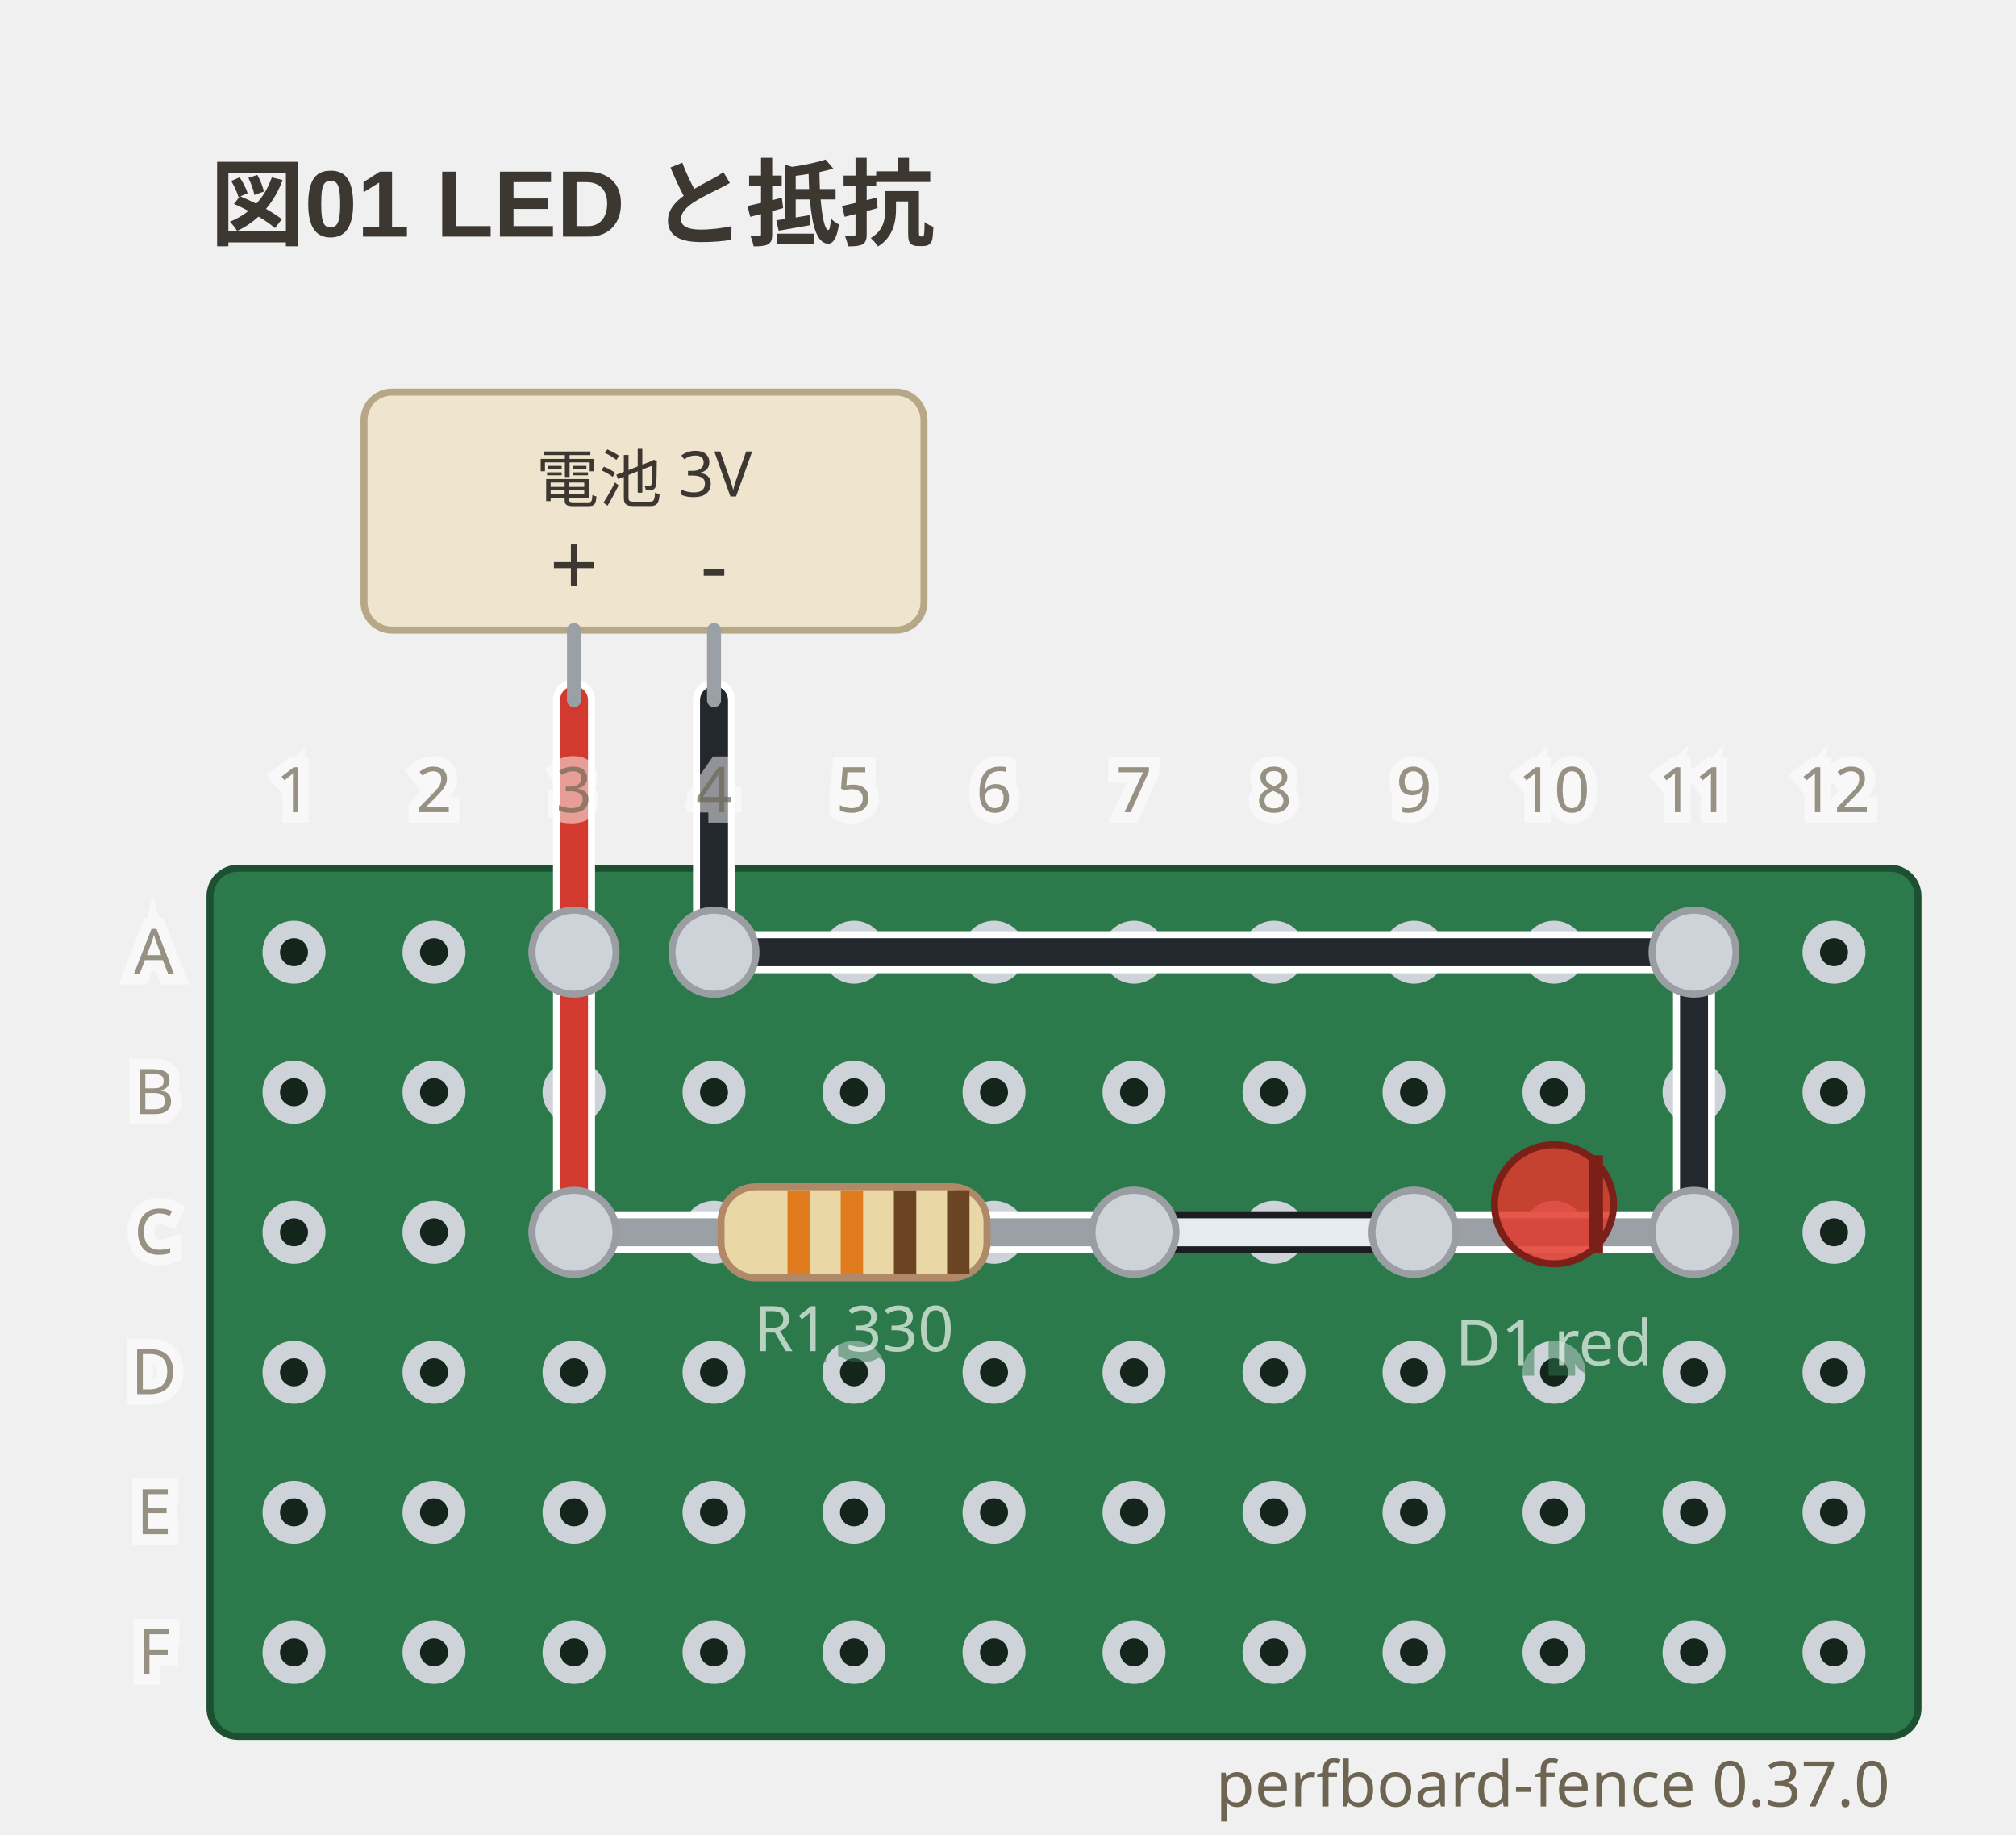
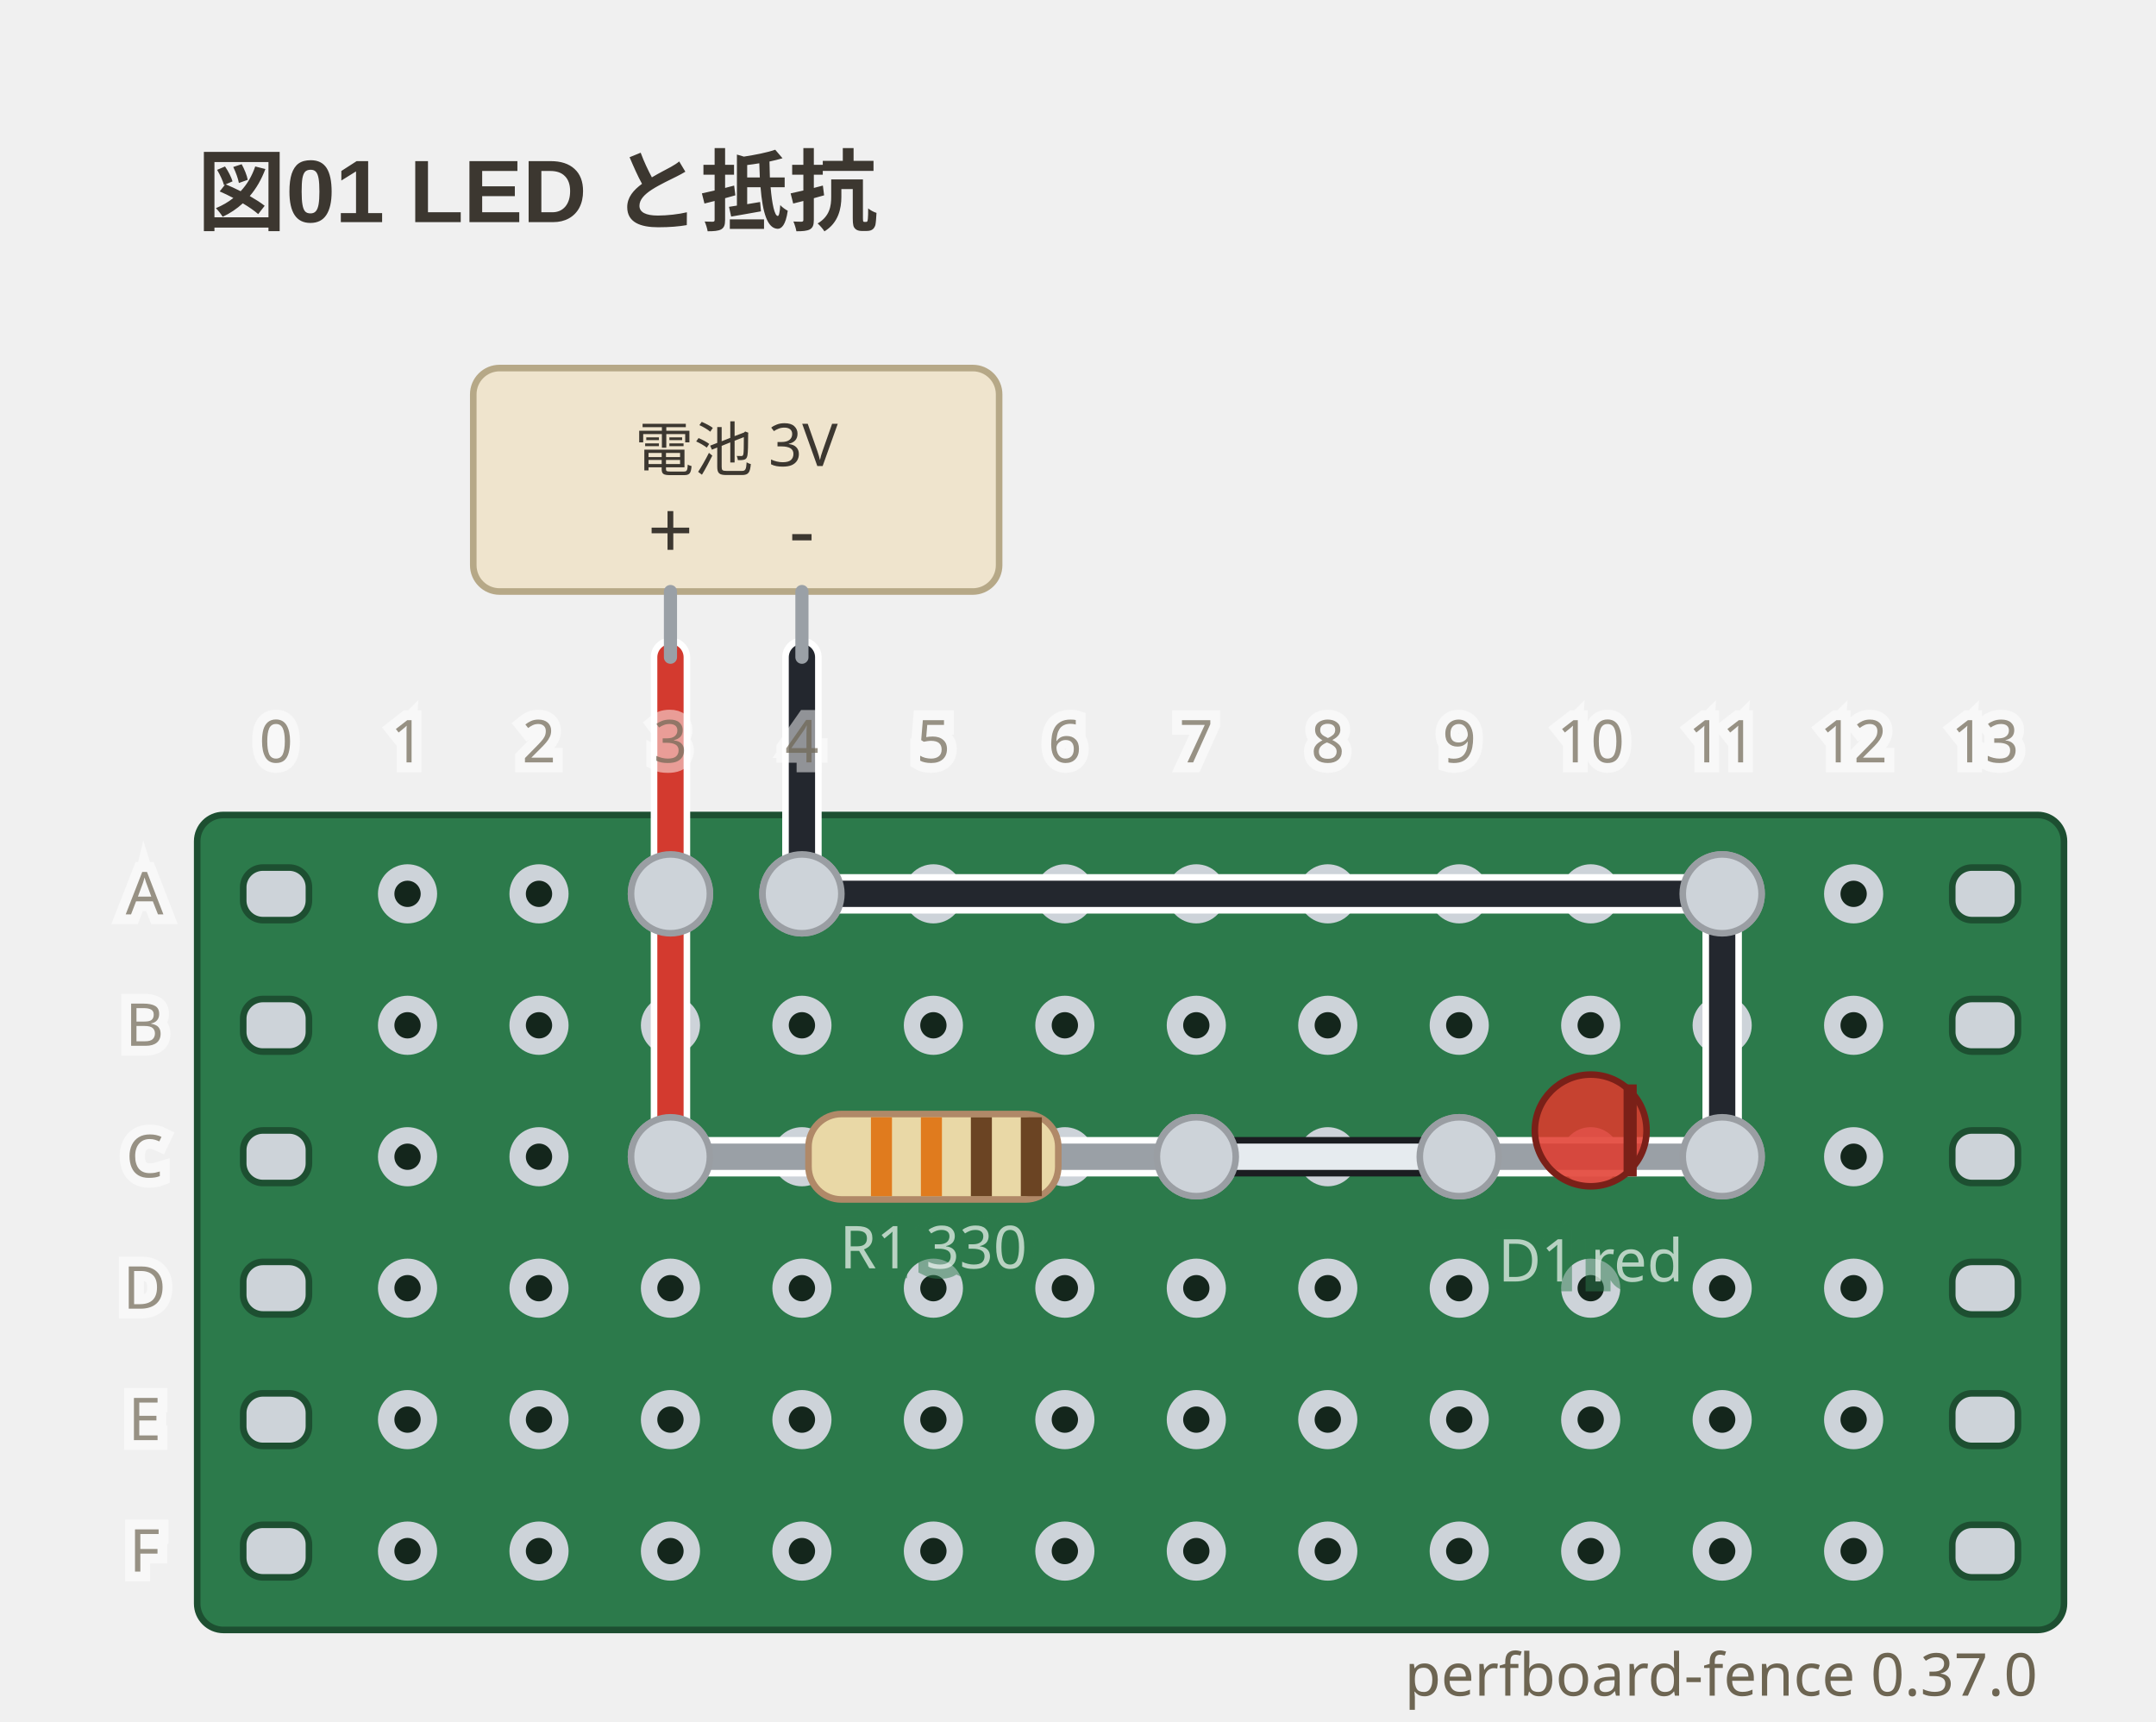
- <svg xmlns="http://www.w3.org/2000/svg" viewBox="0 0 288 262" width="288" height="262" data-perfboard-fence="0.37.0" role="img">
+ <svg xmlns="http://www.w3.org/2000/svg" viewBox="0 0 328 262" width="328" height="262" data-perfboard-fence="0.37.0" role="img">
  <text x="30" y="34" text-anchor="start" font-family="'Segoe UI', 'Helvetica Neue', Arial, 'Noto Sans', 'Hiragino Sans', 'Yu Gothic UI', 'Noto Sans CJK JP', sans-serif" fill="#3c3730" font-size="13.5" font-weight="600">図01 LED と抵抗</text>
-   <rect x="30" y="124" width="244" height="124" rx="4" fill="#2c7a4b" stroke="#1d4f31" stroke-width="1" />
-   <circle cx="42" cy="136" r="3.25" fill="#14261c" stroke="#cdd3d9" stroke-width="2.5" />
+   <rect x="30" y="124" width="284" height="124" rx="4" fill="#2c7a4b" stroke="#1d4f31" stroke-width="1" />
  <circle cx="62" cy="136" r="3.25" fill="#14261c" stroke="#cdd3d9" stroke-width="2.5" />
  <circle cx="82" cy="136" r="3.25" fill="#14261c" stroke="#cdd3d9" stroke-width="2.5" />
  <circle cx="102" cy="136" r="3.25" fill="#14261c" stroke="#cdd3d9" stroke-width="2.5" />
  <circle cx="122" cy="136" r="3.25" fill="#14261c" stroke="#cdd3d9" stroke-width="2.5" />
  <circle cx="142" cy="136" r="3.25" fill="#14261c" stroke="#cdd3d9" stroke-width="2.5" />
  <circle cx="162" cy="136" r="3.25" fill="#14261c" stroke="#cdd3d9" stroke-width="2.5" />
  <circle cx="182" cy="136" r="3.25" fill="#14261c" stroke="#cdd3d9" stroke-width="2.5" />
  <circle cx="202" cy="136" r="3.25" fill="#14261c" stroke="#cdd3d9" stroke-width="2.5" />
  <circle cx="222" cy="136" r="3.25" fill="#14261c" stroke="#cdd3d9" stroke-width="2.5" />
  <circle cx="242" cy="136" r="3.25" fill="#14261c" stroke="#cdd3d9" stroke-width="2.5" />
  <circle cx="262" cy="136" r="3.25" fill="#14261c" stroke="#cdd3d9" stroke-width="2.5" />
-   <circle cx="42" cy="156" r="3.25" fill="#14261c" stroke="#cdd3d9" stroke-width="2.5" />
+   <circle cx="282" cy="136" r="3.25" fill="#14261c" stroke="#cdd3d9" stroke-width="2.5" />
  <circle cx="62" cy="156" r="3.25" fill="#14261c" stroke="#cdd3d9" stroke-width="2.5" />
  <circle cx="82" cy="156" r="3.25" fill="#14261c" stroke="#cdd3d9" stroke-width="2.5" />
  <circle cx="102" cy="156" r="3.25" fill="#14261c" stroke="#cdd3d9" stroke-width="2.5" />
  <circle cx="122" cy="156" r="3.25" fill="#14261c" stroke="#cdd3d9" stroke-width="2.5" />
  <circle cx="142" cy="156" r="3.25" fill="#14261c" stroke="#cdd3d9" stroke-width="2.5" />
  <circle cx="162" cy="156" r="3.25" fill="#14261c" stroke="#cdd3d9" stroke-width="2.5" />
  <circle cx="182" cy="156" r="3.25" fill="#14261c" stroke="#cdd3d9" stroke-width="2.5" />
  <circle cx="202" cy="156" r="3.25" fill="#14261c" stroke="#cdd3d9" stroke-width="2.5" />
  <circle cx="222" cy="156" r="3.25" fill="#14261c" stroke="#cdd3d9" stroke-width="2.5" />
  <circle cx="242" cy="156" r="3.25" fill="#14261c" stroke="#cdd3d9" stroke-width="2.5" />
  <circle cx="262" cy="156" r="3.25" fill="#14261c" stroke="#cdd3d9" stroke-width="2.5" />
-   <circle cx="42" cy="176" r="3.25" fill="#14261c" stroke="#cdd3d9" stroke-width="2.5" />
+   <circle cx="282" cy="156" r="3.25" fill="#14261c" stroke="#cdd3d9" stroke-width="2.5" />
  <circle cx="62" cy="176" r="3.25" fill="#14261c" stroke="#cdd3d9" stroke-width="2.5" />
  <circle cx="82" cy="176" r="3.25" fill="#14261c" stroke="#cdd3d9" stroke-width="2.5" />
  <circle cx="102" cy="176" r="3.25" fill="#14261c" stroke="#cdd3d9" stroke-width="2.5" />
  <circle cx="122" cy="176" r="3.25" fill="#14261c" stroke="#cdd3d9" stroke-width="2.5" />
  <circle cx="142" cy="176" r="3.25" fill="#14261c" stroke="#cdd3d9" stroke-width="2.5" />
  <circle cx="162" cy="176" r="3.25" fill="#14261c" stroke="#cdd3d9" stroke-width="2.5" />
  <circle cx="182" cy="176" r="3.25" fill="#14261c" stroke="#cdd3d9" stroke-width="2.5" />
  <circle cx="202" cy="176" r="3.25" fill="#14261c" stroke="#cdd3d9" stroke-width="2.5" />
  <circle cx="222" cy="176" r="3.25" fill="#14261c" stroke="#cdd3d9" stroke-width="2.5" />
  <circle cx="242" cy="176" r="3.25" fill="#14261c" stroke="#cdd3d9" stroke-width="2.5" />
  <circle cx="262" cy="176" r="3.25" fill="#14261c" stroke="#cdd3d9" stroke-width="2.5" />
-   <circle cx="42" cy="196" r="3.25" fill="#14261c" stroke="#cdd3d9" stroke-width="2.5" />
+   <circle cx="282" cy="176" r="3.25" fill="#14261c" stroke="#cdd3d9" stroke-width="2.5" />
  <circle cx="62" cy="196" r="3.25" fill="#14261c" stroke="#cdd3d9" stroke-width="2.5" />
  <circle cx="82" cy="196" r="3.25" fill="#14261c" stroke="#cdd3d9" stroke-width="2.5" />
  <circle cx="102" cy="196" r="3.25" fill="#14261c" stroke="#cdd3d9" stroke-width="2.5" />
  <circle cx="122" cy="196" r="3.25" fill="#14261c" stroke="#cdd3d9" stroke-width="2.5" />
  <circle cx="142" cy="196" r="3.25" fill="#14261c" stroke="#cdd3d9" stroke-width="2.5" />
  <circle cx="162" cy="196" r="3.25" fill="#14261c" stroke="#cdd3d9" stroke-width="2.5" />
  <circle cx="182" cy="196" r="3.25" fill="#14261c" stroke="#cdd3d9" stroke-width="2.5" />
  <circle cx="202" cy="196" r="3.25" fill="#14261c" stroke="#cdd3d9" stroke-width="2.5" />
  <circle cx="222" cy="196" r="3.25" fill="#14261c" stroke="#cdd3d9" stroke-width="2.5" />
  <circle cx="242" cy="196" r="3.25" fill="#14261c" stroke="#cdd3d9" stroke-width="2.5" />
  <circle cx="262" cy="196" r="3.25" fill="#14261c" stroke="#cdd3d9" stroke-width="2.5" />
-   <circle cx="42" cy="216" r="3.25" fill="#14261c" stroke="#cdd3d9" stroke-width="2.5" />
+   <circle cx="282" cy="196" r="3.25" fill="#14261c" stroke="#cdd3d9" stroke-width="2.5" />
  <circle cx="62" cy="216" r="3.25" fill="#14261c" stroke="#cdd3d9" stroke-width="2.5" />
  <circle cx="82" cy="216" r="3.25" fill="#14261c" stroke="#cdd3d9" stroke-width="2.5" />
  <circle cx="102" cy="216" r="3.25" fill="#14261c" stroke="#cdd3d9" stroke-width="2.5" />
  <circle cx="122" cy="216" r="3.25" fill="#14261c" stroke="#cdd3d9" stroke-width="2.5" />
  <circle cx="142" cy="216" r="3.25" fill="#14261c" stroke="#cdd3d9" stroke-width="2.5" />
  <circle cx="162" cy="216" r="3.25" fill="#14261c" stroke="#cdd3d9" stroke-width="2.5" />
  <circle cx="182" cy="216" r="3.25" fill="#14261c" stroke="#cdd3d9" stroke-width="2.5" />
  <circle cx="202" cy="216" r="3.25" fill="#14261c" stroke="#cdd3d9" stroke-width="2.5" />
  <circle cx="222" cy="216" r="3.25" fill="#14261c" stroke="#cdd3d9" stroke-width="2.5" />
  <circle cx="242" cy="216" r="3.25" fill="#14261c" stroke="#cdd3d9" stroke-width="2.5" />
  <circle cx="262" cy="216" r="3.25" fill="#14261c" stroke="#cdd3d9" stroke-width="2.5" />
-   <circle cx="42" cy="236" r="3.25" fill="#14261c" stroke="#cdd3d9" stroke-width="2.5" />
+   <circle cx="282" cy="216" r="3.25" fill="#14261c" stroke="#cdd3d9" stroke-width="2.5" />
  <circle cx="62" cy="236" r="3.25" fill="#14261c" stroke="#cdd3d9" stroke-width="2.5" />
  <circle cx="82" cy="236" r="3.25" fill="#14261c" stroke="#cdd3d9" stroke-width="2.5" />
  <circle cx="102" cy="236" r="3.25" fill="#14261c" stroke="#cdd3d9" stroke-width="2.5" />
  <circle cx="122" cy="236" r="3.25" fill="#14261c" stroke="#cdd3d9" stroke-width="2.5" />
  <circle cx="142" cy="236" r="3.25" fill="#14261c" stroke="#cdd3d9" stroke-width="2.5" />
  <circle cx="162" cy="236" r="3.25" fill="#14261c" stroke="#cdd3d9" stroke-width="2.5" />
  <circle cx="182" cy="236" r="3.25" fill="#14261c" stroke="#cdd3d9" stroke-width="2.5" />
  <circle cx="202" cy="236" r="3.25" fill="#14261c" stroke="#cdd3d9" stroke-width="2.5" />
  <circle cx="222" cy="236" r="3.25" fill="#14261c" stroke="#cdd3d9" stroke-width="2.5" />
  <circle cx="242" cy="236" r="3.25" fill="#14261c" stroke="#cdd3d9" stroke-width="2.5" />
  <circle cx="262" cy="236" r="3.25" fill="#14261c" stroke="#cdd3d9" stroke-width="2.5" />
-   <circle cx="82" cy="176" r="6" fill="#cdd3d9" stroke="#9a9ea3" stroke-width="1" />
-   <circle cx="162" cy="176" r="6" fill="#cdd3d9" stroke="#9a9ea3" stroke-width="1" />
-   <circle cx="202" cy="176" r="6" fill="#cdd3d9" stroke="#9a9ea3" stroke-width="1" />
-   <circle cx="242" cy="176" r="6" fill="#cdd3d9" stroke="#9a9ea3" stroke-width="1" />
-   <circle cx="82" cy="136" r="6" fill="#cdd3d9" stroke="#9a9ea3" stroke-width="1" />
+   <circle cx="282" cy="236" r="3.25" fill="#14261c" stroke="#cdd3d9" stroke-width="2.5" />
+   <rect x="37" y="132" width="10" height="8" rx="3" fill="#cdd3d9" stroke="#1d4f31" stroke-width="1" />
+   <rect x="297" y="132" width="10" height="8" rx="3" fill="#cdd3d9" stroke="#1d4f31" stroke-width="1" />
+   <rect x="37" y="152" width="10" height="8" rx="3" fill="#cdd3d9" stroke="#1d4f31" stroke-width="1" />
+   <rect x="297" y="152" width="10" height="8" rx="3" fill="#cdd3d9" stroke="#1d4f31" stroke-width="1" />
+   <rect x="37" y="172" width="10" height="8" rx="3" fill="#cdd3d9" stroke="#1d4f31" stroke-width="1" />
+   <rect x="297" y="172" width="10" height="8" rx="3" fill="#cdd3d9" stroke="#1d4f31" stroke-width="1" />
+   <rect x="37" y="192" width="10" height="8" rx="3" fill="#cdd3d9" stroke="#1d4f31" stroke-width="1" />
+   <rect x="297" y="192" width="10" height="8" rx="3" fill="#cdd3d9" stroke="#1d4f31" stroke-width="1" />
+   <rect x="37" y="212" width="10" height="8" rx="3" fill="#cdd3d9" stroke="#1d4f31" stroke-width="1" />
+   <rect x="297" y="212" width="10" height="8" rx="3" fill="#cdd3d9" stroke="#1d4f31" stroke-width="1" />
+   <rect x="37" y="232" width="10" height="8" rx="3" fill="#cdd3d9" stroke="#1d4f31" stroke-width="1" />
+   <rect x="297" y="232" width="10" height="8" rx="3" fill="#cdd3d9" stroke="#1d4f31" stroke-width="1" />
+   <circle cx="102" cy="176" r="6" fill="#cdd3d9" stroke="#9a9ea3" stroke-width="1" />
+   <circle cx="182" cy="176" r="6" fill="#cdd3d9" stroke="#9a9ea3" stroke-width="1" />
+   <circle cx="222" cy="176" r="6" fill="#cdd3d9" stroke="#9a9ea3" stroke-width="1" />
+   <circle cx="262" cy="176" r="6" fill="#cdd3d9" stroke="#9a9ea3" stroke-width="1" />
  <circle cx="102" cy="136" r="6" fill="#cdd3d9" stroke="#9a9ea3" stroke-width="1" />
-   <circle cx="242" cy="136" r="6" fill="#cdd3d9" stroke="#9a9ea3" stroke-width="1" />
-   <line x1="82" y1="136" x2="82" y2="176" class="cf-wire-outline" stroke="#ffffff" stroke-width="6" stroke-linecap="round" pointer-events="none" />
-   <line x1="162" y1="176" x2="202" y2="176" class="cf-wire-outline" stroke="#1b1d21" stroke-width="6" stroke-linecap="round" pointer-events="none" />
-   <line x1="102" y1="136" x2="242" y2="136" class="cf-wire-outline" stroke="#ffffff" stroke-width="6" stroke-linecap="round" pointer-events="none" />
-   <line x1="242" y1="136" x2="242" y2="176" class="cf-wire-outline" stroke="#ffffff" stroke-width="6" stroke-linecap="round" pointer-events="none" />
-   <line x1="82" y1="136" x2="82" y2="176" stroke="#d33a2f" stroke-width="4" stroke-linecap="round" stroke-opacity="1" />
-   <line x1="162" y1="176" x2="202" y2="176" stroke="#e6ebef" stroke-width="4" stroke-linecap="round" stroke-opacity="1" />
-   <line x1="102" y1="136" x2="242" y2="136" stroke="#23272e" stroke-width="4" stroke-linecap="round" stroke-opacity="1" />
-   <line x1="242" y1="136" x2="242" y2="176" stroke="#23272e" stroke-width="4" stroke-linecap="round" stroke-opacity="1" />
-   <line x1="82" y1="100" x2="82" y2="136" class="cf-wire-outline" stroke="#ffffff" stroke-width="6" stroke-linecap="round" pointer-events="none" />
+   <circle cx="122" cy="136" r="6" fill="#cdd3d9" stroke="#9a9ea3" stroke-width="1" />
+   <circle cx="262" cy="136" r="6" fill="#cdd3d9" stroke="#9a9ea3" stroke-width="1" />
+   <line x1="102" y1="136" x2="102" y2="176" class="cf-wire-outline" stroke="#ffffff" stroke-width="6" stroke-linecap="round" pointer-events="none" />
+   <line x1="182" y1="176" x2="222" y2="176" class="cf-wire-outline" stroke="#1b1d21" stroke-width="6" stroke-linecap="round" pointer-events="none" />
+   <line x1="122" y1="136" x2="262" y2="136" class="cf-wire-outline" stroke="#ffffff" stroke-width="6" stroke-linecap="round" pointer-events="none" />
+   <line x1="262" y1="136" x2="262" y2="176" class="cf-wire-outline" stroke="#ffffff" stroke-width="6" stroke-linecap="round" pointer-events="none" />
+   <line x1="102" y1="136" x2="102" y2="176" stroke="#d33a2f" stroke-width="4" stroke-linecap="round" stroke-opacity="1" />
+   <line x1="182" y1="176" x2="222" y2="176" stroke="#e6ebef" stroke-width="4" stroke-linecap="round" stroke-opacity="1" />
+   <line x1="122" y1="136" x2="262" y2="136" stroke="#23272e" stroke-width="4" stroke-linecap="round" stroke-opacity="1" />
+   <line x1="262" y1="136" x2="262" y2="176" stroke="#23272e" stroke-width="4" stroke-linecap="round" stroke-opacity="1" />
  <line x1="102" y1="100" x2="102" y2="136" class="cf-wire-outline" stroke="#ffffff" stroke-width="6" stroke-linecap="round" pointer-events="none" />
-   <line x1="82" y1="100" x2="82" y2="136" stroke="#d33a2f" stroke-width="4" stroke-linecap="round" stroke-opacity="1" />
-   <line x1="102" y1="100" x2="102" y2="136" stroke="#23272e" stroke-width="4" stroke-linecap="round" stroke-opacity="1" />
-   <rect x="52" y="56" width="80" height="34" rx="4" fill="#efe4cd" stroke="#b6a887" stroke-width="1" />
-   <line x1="82" y1="90" x2="82" y2="100" stroke="#9aa0a6" stroke-width="2" stroke-linecap="round" />
-   <text x="82" y="85" text-anchor="middle" font-family="ui-sans-serif, system-ui, sans-serif" fill="#3c3730" font-size="12.15">+</text>
+   <line x1="122" y1="100" x2="122" y2="136" class="cf-wire-outline" stroke="#ffffff" stroke-width="6" stroke-linecap="round" pointer-events="none" />
+   <line x1="102" y1="100" x2="102" y2="136" stroke="#d33a2f" stroke-width="4" stroke-linecap="round" stroke-opacity="1" />
+   <line x1="122" y1="100" x2="122" y2="136" stroke="#23272e" stroke-width="4" stroke-linecap="round" stroke-opacity="1" />
+   <rect x="72" y="56" width="80" height="34" rx="4" fill="#efe4cd" stroke="#b6a887" stroke-width="1" />
  <line x1="102" y1="90" x2="102" y2="100" stroke="#9aa0a6" stroke-width="2" stroke-linecap="round" />
-   <text x="102" y="85" text-anchor="middle" font-family="ui-sans-serif, system-ui, sans-serif" fill="#3c3730" font-size="12.15">-</text>
-   <text x="92" y="68.5" text-anchor="middle" font-family="ui-sans-serif, system-ui, sans-serif" fill="#3c3730" font-size="9" dominant-baseline="middle">電池 3V</text>
-   <line x1="82" y1="176" x2="162" y2="176" stroke-linecap="round" stroke="#ffffff" stroke-width="6" />
-   <line x1="82" y1="176" x2="162" y2="176" stroke-linecap="round" stroke="#9aa0a6" stroke-width="4" />
-   <g transform="translate(122 176) rotate(0)">
+   <text x="102" y="85" text-anchor="middle" font-family="ui-sans-serif, system-ui, sans-serif" fill="#3c3730" font-size="12.15">+</text>
+   <line x1="122" y1="90" x2="122" y2="100" stroke="#9aa0a6" stroke-width="2" stroke-linecap="round" />
+   <text x="122" y="85" text-anchor="middle" font-family="ui-sans-serif, system-ui, sans-serif" fill="#3c3730" font-size="12.15">-</text>
+   <text x="112" y="68.5" text-anchor="middle" font-family="ui-sans-serif, system-ui, sans-serif" fill="#3c3730" font-size="9" dominant-baseline="middle">電池 3V</text>
+   <line x1="102" y1="176" x2="182" y2="176" stroke-linecap="round" stroke="#ffffff" stroke-width="6" />
+   <line x1="102" y1="176" x2="182" y2="176" stroke-linecap="round" stroke="#9aa0a6" stroke-width="4" />
+   <g transform="translate(142 176) rotate(0)">
    <rect x="-19" y="-6.5" width="38" height="13" rx="5" fill="#e9d8a6" stroke="#b08968" />
    <rect x="-9.5" y="-6" width="3.2" height="12" fill="#e07b1e" />
    <rect x="-1.9" y="-6" width="3.2" height="12" fill="#e07b1e" />
    <rect x="5.7" y="-6" width="3.2" height="12" fill="#6b4423" />
    <rect x="13.3" y="-6" width="3.2" height="12" fill="#6b4423" />
  </g>
-   <text x="122" y="192.98" text-anchor="middle" font-family="ui-sans-serif, system-ui, sans-serif" stroke="#2c7a4b" stroke-width="3" fill="#2c7a4b" font-size="9" opacity="0.5" aria-hidden="true">R1 330</text>
-   <text x="122" y="192.98" text-anchor="middle" font-family="ui-sans-serif, system-ui, sans-serif" fill="#f4f8f5" font-size="9" opacity="0.7">R1 330</text>
-   <line x1="202" y1="176" x2="242" y2="176" stroke-linecap="round" stroke="#ffffff" stroke-width="6" />
-   <line x1="202" y1="176" x2="242" y2="176" stroke-linecap="round" stroke="#9aa0a6" stroke-width="4" />
-   <g transform="translate(222 176) rotate(0)">
+   <text x="142" y="192.98" text-anchor="middle" font-family="ui-sans-serif, system-ui, sans-serif" stroke="#2c7a4b" stroke-width="3" fill="#2c7a4b" font-size="9" opacity="0.5" aria-hidden="true">R1 330</text>
+   <text x="142" y="192.98" text-anchor="middle" font-family="ui-sans-serif, system-ui, sans-serif" fill="#f4f8f5" font-size="9" opacity="0.7">R1 330</text>
+   <line x1="222" y1="176" x2="262" y2="176" stroke-linecap="round" stroke="#ffffff" stroke-width="6" />
+   <line x1="222" y1="176" x2="262" y2="176" stroke-linecap="round" stroke="#9aa0a6" stroke-width="4" />
+   <g transform="translate(242 176) rotate(0)">
    <circle cx="0" cy="-4" r="8.5" fill="#e0392c" fill-opacity="0.85" stroke="#7a2018" />
    <line x1="6" y1="-11" x2="6" y2="3" stroke="#7a2018" stroke-width="2" />
  </g>
-   <text x="222" y="194.98" text-anchor="middle" font-family="ui-sans-serif, system-ui, sans-serif" stroke="#2c7a4b" stroke-width="3" fill="#2c7a4b" font-size="9" opacity="0.5" aria-hidden="true">D1 red</text>
-   <text x="222" y="194.98" text-anchor="middle" font-family="ui-sans-serif, system-ui, sans-serif" fill="#f4f8f5" font-size="9" opacity="0.7">D1 red</text>
-   <clipPath id="pf-lead-R1-122-176">
-     <rect x="91" y="170.5" width="62" height="11" transform="rotate(0 122 176)" />
+   <text x="242" y="194.98" text-anchor="middle" font-family="ui-sans-serif, system-ui, sans-serif" stroke="#2c7a4b" stroke-width="3" fill="#2c7a4b" font-size="9" opacity="0.5" aria-hidden="true">D1 red</text>
+   <text x="242" y="194.98" text-anchor="middle" font-family="ui-sans-serif, system-ui, sans-serif" fill="#f4f8f5" font-size="9" opacity="0.7">D1 red</text>
+   <clipPath id="pf-lead-R1-142-176">
+     <rect x="111" y="170.5" width="62" height="11" transform="rotate(0 142 176)" />
  </clipPath>
-   <g clip-path="url(#pf-lead-R1-122-176)">
-     <line x1="82" y1="136" x2="82" y2="176" class="cf-wire-outline" stroke="#ffffff" stroke-width="6" stroke-linecap="round" pointer-events="none" />
-     <line x1="162" y1="176" x2="202" y2="176" class="cf-wire-outline" stroke="#1b1d21" stroke-width="6" stroke-linecap="round" pointer-events="none" />
-     <line x1="82" y1="136" x2="82" y2="176" stroke="#d33a2f" stroke-width="4" stroke-linecap="round" stroke-opacity="1" />
-     <line x1="162" y1="176" x2="202" y2="176" stroke="#e6ebef" stroke-width="4" stroke-linecap="round" stroke-opacity="1" />
+   <g clip-path="url(#pf-lead-R1-142-176)">
+     <line x1="102" y1="136" x2="102" y2="176" class="cf-wire-outline" stroke="#ffffff" stroke-width="6" stroke-linecap="round" pointer-events="none" />
+     <line x1="182" y1="176" x2="222" y2="176" class="cf-wire-outline" stroke="#1b1d21" stroke-width="6" stroke-linecap="round" pointer-events="none" />
+     <line x1="102" y1="136" x2="102" y2="176" stroke="#d33a2f" stroke-width="4" stroke-linecap="round" stroke-opacity="1" />
+     <line x1="182" y1="176" x2="222" y2="176" stroke="#e6ebef" stroke-width="4" stroke-linecap="round" stroke-opacity="1" />
  </g>
-   <clipPath id="pf-lead-D1-222-176">
-     <rect x="215.5" y="169.5" width="13" height="13" transform="rotate(0 222 176)" />
+   <clipPath id="pf-lead-D1-242-176">
+     <rect x="235.5" y="169.5" width="13" height="13" transform="rotate(0 242 176)" />
  </clipPath>
-   <g clip-path="url(#pf-lead-D1-222-176)">
-     <line x1="162" y1="176" x2="202" y2="176" class="cf-wire-outline" stroke="#1b1d21" stroke-width="6" stroke-linecap="round" pointer-events="none" />
-     <line x1="242" y1="136" x2="242" y2="176" class="cf-wire-outline" stroke="#ffffff" stroke-width="6" stroke-linecap="round" pointer-events="none" />
-     <line x1="162" y1="176" x2="202" y2="176" stroke="#e6ebef" stroke-width="4" stroke-linecap="round" stroke-opacity="1" />
-     <line x1="242" y1="136" x2="242" y2="176" stroke="#23272e" stroke-width="4" stroke-linecap="round" stroke-opacity="1" />
+   <g clip-path="url(#pf-lead-D1-242-176)">
+     <line x1="182" y1="176" x2="222" y2="176" class="cf-wire-outline" stroke="#1b1d21" stroke-width="6" stroke-linecap="round" pointer-events="none" />
+     <line x1="262" y1="136" x2="262" y2="176" class="cf-wire-outline" stroke="#ffffff" stroke-width="6" stroke-linecap="round" pointer-events="none" />
+     <line x1="182" y1="176" x2="222" y2="176" stroke="#e6ebef" stroke-width="4" stroke-linecap="round" stroke-opacity="1" />
+     <line x1="262" y1="136" x2="262" y2="176" stroke="#23272e" stroke-width="4" stroke-linecap="round" stroke-opacity="1" />
  </g>
-   <circle cx="82" cy="176" r="6" fill="#cdd3d9" stroke="#9a9ea3" stroke-width="1" />
-   <circle cx="162" cy="176" r="6" fill="#cdd3d9" stroke="#9a9ea3" stroke-width="1" />
-   <circle cx="202" cy="176" r="6" fill="#cdd3d9" stroke="#9a9ea3" stroke-width="1" />
-   <circle cx="242" cy="176" r="6" fill="#cdd3d9" stroke="#9a9ea3" stroke-width="1" />
-   <circle cx="82" cy="136" r="6" fill="#cdd3d9" stroke="#9a9ea3" stroke-width="1" />
+   <circle cx="102" cy="176" r="6" fill="#cdd3d9" stroke="#9a9ea3" stroke-width="1" />
+   <circle cx="182" cy="176" r="6" fill="#cdd3d9" stroke="#9a9ea3" stroke-width="1" />
+   <circle cx="222" cy="176" r="6" fill="#cdd3d9" stroke="#9a9ea3" stroke-width="1" />
+   <circle cx="262" cy="176" r="6" fill="#cdd3d9" stroke="#9a9ea3" stroke-width="1" />
  <circle cx="102" cy="136" r="6" fill="#cdd3d9" stroke="#9a9ea3" stroke-width="1" />
-   <circle cx="242" cy="136" r="6" fill="#cdd3d9" stroke="#9a9ea3" stroke-width="1" />
+   <circle cx="122" cy="136" r="6" fill="#cdd3d9" stroke="#9a9ea3" stroke-width="1" />
+   <circle cx="262" cy="136" r="6" fill="#cdd3d9" stroke="#9a9ea3" stroke-width="1" />
  <text x="22" y="136" text-anchor="middle" font-family="ui-sans-serif, system-ui, sans-serif" stroke="#ffffff" stroke-width="3" fill="#ffffff" font-size="9" dominant-baseline="middle" opacity="0.5" aria-hidden="true">A</text>
  <text x="22" y="136" text-anchor="middle" font-family="ui-sans-serif, system-ui, sans-serif" fill="#6d6552" font-size="9" dominant-baseline="middle" opacity="0.7">A</text>
  <text x="22" y="156" text-anchor="middle" font-family="ui-sans-serif, system-ui, sans-serif" stroke="#ffffff" stroke-width="3" fill="#ffffff" font-size="9" dominant-baseline="middle" opacity="0.5" aria-hidden="true">B</text>
  <text x="22" y="156" text-anchor="middle" font-family="ui-sans-serif, system-ui, sans-serif" fill="#6d6552" font-size="9" dominant-baseline="middle" opacity="0.7">B</text>
  <text x="22" y="176" text-anchor="middle" font-family="ui-sans-serif, system-ui, sans-serif" stroke="#ffffff" stroke-width="3" fill="#ffffff" font-size="9" dominant-baseline="middle" opacity="0.5" aria-hidden="true">C</text>
  <text x="22" y="176" text-anchor="middle" font-family="ui-sans-serif, system-ui, sans-serif" fill="#6d6552" font-size="9" dominant-baseline="middle" opacity="0.7">C</text>
  <text x="22" y="196" text-anchor="middle" font-family="ui-sans-serif, system-ui, sans-serif" stroke="#ffffff" stroke-width="3" fill="#ffffff" font-size="9" dominant-baseline="middle" opacity="0.5" aria-hidden="true">D</text>
  <text x="22" y="196" text-anchor="middle" font-family="ui-sans-serif, system-ui, sans-serif" fill="#6d6552" font-size="9" dominant-baseline="middle" opacity="0.7">D</text>
  <text x="22" y="216" text-anchor="middle" font-family="ui-sans-serif, system-ui, sans-serif" stroke="#ffffff" stroke-width="3" fill="#ffffff" font-size="9" dominant-baseline="middle" opacity="0.5" aria-hidden="true">E</text>
  <text x="22" y="216" text-anchor="middle" font-family="ui-sans-serif, system-ui, sans-serif" fill="#6d6552" font-size="9" dominant-baseline="middle" opacity="0.7">E</text>
  <text x="22" y="236" text-anchor="middle" font-family="ui-sans-serif, system-ui, sans-serif" stroke="#ffffff" stroke-width="3" fill="#ffffff" font-size="9" dominant-baseline="middle" opacity="0.5" aria-hidden="true">F</text>
  <text x="22" y="236" text-anchor="middle" font-family="ui-sans-serif, system-ui, sans-serif" fill="#6d6552" font-size="9" dominant-baseline="middle" opacity="0.7">F</text>
-   <text x="42" y="116" text-anchor="middle" font-family="ui-sans-serif, system-ui, sans-serif" stroke="#ffffff" stroke-width="3" fill="#ffffff" font-size="9" opacity="0.5" aria-hidden="true">1</text>
-   <text x="42" y="116" text-anchor="middle" font-family="ui-sans-serif, system-ui, sans-serif" fill="#6d6552" font-size="9" opacity="0.7">1</text>
-   <text x="62" y="116" text-anchor="middle" font-family="ui-sans-serif, system-ui, sans-serif" stroke="#ffffff" stroke-width="3" fill="#ffffff" font-size="9" opacity="0.5" aria-hidden="true">2</text>
-   <text x="62" y="116" text-anchor="middle" font-family="ui-sans-serif, system-ui, sans-serif" fill="#6d6552" font-size="9" opacity="0.7">2</text>
-   <text x="82" y="116" text-anchor="middle" font-family="ui-sans-serif, system-ui, sans-serif" stroke="#ffffff" stroke-width="3" fill="#ffffff" font-size="9" opacity="0.5" aria-hidden="true">3</text>
-   <text x="82" y="116" text-anchor="middle" font-family="ui-sans-serif, system-ui, sans-serif" fill="#6d6552" font-size="9" opacity="0.7">3</text>
-   <text x="102" y="116" text-anchor="middle" font-family="ui-sans-serif, system-ui, sans-serif" stroke="#ffffff" stroke-width="3" fill="#ffffff" font-size="9" opacity="0.5" aria-hidden="true">4</text>
-   <text x="102" y="116" text-anchor="middle" font-family="ui-sans-serif, system-ui, sans-serif" fill="#6d6552" font-size="9" opacity="0.7">4</text>
-   <text x="122" y="116" text-anchor="middle" font-family="ui-sans-serif, system-ui, sans-serif" stroke="#ffffff" stroke-width="3" fill="#ffffff" font-size="9" opacity="0.5" aria-hidden="true">5</text>
-   <text x="122" y="116" text-anchor="middle" font-family="ui-sans-serif, system-ui, sans-serif" fill="#6d6552" font-size="9" opacity="0.7">5</text>
-   <text x="142" y="116" text-anchor="middle" font-family="ui-sans-serif, system-ui, sans-serif" stroke="#ffffff" stroke-width="3" fill="#ffffff" font-size="9" opacity="0.5" aria-hidden="true">6</text>
-   <text x="142" y="116" text-anchor="middle" font-family="ui-sans-serif, system-ui, sans-serif" fill="#6d6552" font-size="9" opacity="0.7">6</text>
-   <text x="162" y="116" text-anchor="middle" font-family="ui-sans-serif, system-ui, sans-serif" stroke="#ffffff" stroke-width="3" fill="#ffffff" font-size="9" opacity="0.5" aria-hidden="true">7</text>
-   <text x="162" y="116" text-anchor="middle" font-family="ui-sans-serif, system-ui, sans-serif" fill="#6d6552" font-size="9" opacity="0.7">7</text>
-   <text x="182" y="116" text-anchor="middle" font-family="ui-sans-serif, system-ui, sans-serif" stroke="#ffffff" stroke-width="3" fill="#ffffff" font-size="9" opacity="0.5" aria-hidden="true">8</text>
-   <text x="182" y="116" text-anchor="middle" font-family="ui-sans-serif, system-ui, sans-serif" fill="#6d6552" font-size="9" opacity="0.7">8</text>
-   <text x="202" y="116" text-anchor="middle" font-family="ui-sans-serif, system-ui, sans-serif" stroke="#ffffff" stroke-width="3" fill="#ffffff" font-size="9" opacity="0.5" aria-hidden="true">9</text>
-   <text x="202" y="116" text-anchor="middle" font-family="ui-sans-serif, system-ui, sans-serif" fill="#6d6552" font-size="9" opacity="0.7">9</text>
-   <text x="222" y="116" text-anchor="middle" font-family="ui-sans-serif, system-ui, sans-serif" stroke="#ffffff" stroke-width="3" fill="#ffffff" font-size="9" opacity="0.5" aria-hidden="true">10</text>
-   <text x="222" y="116" text-anchor="middle" font-family="ui-sans-serif, system-ui, sans-serif" fill="#6d6552" font-size="9" opacity="0.7">10</text>
-   <text x="242" y="116" text-anchor="middle" font-family="ui-sans-serif, system-ui, sans-serif" stroke="#ffffff" stroke-width="3" fill="#ffffff" font-size="9" opacity="0.5" aria-hidden="true">11</text>
-   <text x="242" y="116" text-anchor="middle" font-family="ui-sans-serif, system-ui, sans-serif" fill="#6d6552" font-size="9" opacity="0.7">11</text>
-   <text x="262" y="116" text-anchor="middle" font-family="ui-sans-serif, system-ui, sans-serif" stroke="#ffffff" stroke-width="3" fill="#ffffff" font-size="9" opacity="0.5" aria-hidden="true">12</text>
-   <text x="262" y="116" text-anchor="middle" font-family="ui-sans-serif, system-ui, sans-serif" fill="#6d6552" font-size="9" opacity="0.7">12</text>
-   <text x="270" y="258" text-anchor="end" font-family="ui-sans-serif, system-ui, sans-serif" fill="#6d6552" font-size="9">perfboard-fence 0.37.0</text>
+   <text x="42" y="116" text-anchor="middle" font-family="ui-sans-serif, system-ui, sans-serif" stroke="#ffffff" stroke-width="3" fill="#ffffff" font-size="9" opacity="0.5" aria-hidden="true">0</text>
+   <text x="42" y="116" text-anchor="middle" font-family="ui-sans-serif, system-ui, sans-serif" fill="#6d6552" font-size="9" opacity="0.7">0</text>
+   <text x="62" y="116" text-anchor="middle" font-family="ui-sans-serif, system-ui, sans-serif" stroke="#ffffff" stroke-width="3" fill="#ffffff" font-size="9" opacity="0.5" aria-hidden="true">1</text>
+   <text x="62" y="116" text-anchor="middle" font-family="ui-sans-serif, system-ui, sans-serif" fill="#6d6552" font-size="9" opacity="0.7">1</text>
+   <text x="82" y="116" text-anchor="middle" font-family="ui-sans-serif, system-ui, sans-serif" stroke="#ffffff" stroke-width="3" fill="#ffffff" font-size="9" opacity="0.5" aria-hidden="true">2</text>
+   <text x="82" y="116" text-anchor="middle" font-family="ui-sans-serif, system-ui, sans-serif" fill="#6d6552" font-size="9" opacity="0.7">2</text>
+   <text x="102" y="116" text-anchor="middle" font-family="ui-sans-serif, system-ui, sans-serif" stroke="#ffffff" stroke-width="3" fill="#ffffff" font-size="9" opacity="0.5" aria-hidden="true">3</text>
+   <text x="102" y="116" text-anchor="middle" font-family="ui-sans-serif, system-ui, sans-serif" fill="#6d6552" font-size="9" opacity="0.7">3</text>
+   <text x="122" y="116" text-anchor="middle" font-family="ui-sans-serif, system-ui, sans-serif" stroke="#ffffff" stroke-width="3" fill="#ffffff" font-size="9" opacity="0.5" aria-hidden="true">4</text>
+   <text x="122" y="116" text-anchor="middle" font-family="ui-sans-serif, system-ui, sans-serif" fill="#6d6552" font-size="9" opacity="0.7">4</text>
+   <text x="142" y="116" text-anchor="middle" font-family="ui-sans-serif, system-ui, sans-serif" stroke="#ffffff" stroke-width="3" fill="#ffffff" font-size="9" opacity="0.5" aria-hidden="true">5</text>
+   <text x="142" y="116" text-anchor="middle" font-family="ui-sans-serif, system-ui, sans-serif" fill="#6d6552" font-size="9" opacity="0.7">5</text>
+   <text x="162" y="116" text-anchor="middle" font-family="ui-sans-serif, system-ui, sans-serif" stroke="#ffffff" stroke-width="3" fill="#ffffff" font-size="9" opacity="0.5" aria-hidden="true">6</text>
+   <text x="162" y="116" text-anchor="middle" font-family="ui-sans-serif, system-ui, sans-serif" fill="#6d6552" font-size="9" opacity="0.7">6</text>
+   <text x="182" y="116" text-anchor="middle" font-family="ui-sans-serif, system-ui, sans-serif" stroke="#ffffff" stroke-width="3" fill="#ffffff" font-size="9" opacity="0.5" aria-hidden="true">7</text>
+   <text x="182" y="116" text-anchor="middle" font-family="ui-sans-serif, system-ui, sans-serif" fill="#6d6552" font-size="9" opacity="0.7">7</text>
+   <text x="202" y="116" text-anchor="middle" font-family="ui-sans-serif, system-ui, sans-serif" stroke="#ffffff" stroke-width="3" fill="#ffffff" font-size="9" opacity="0.5" aria-hidden="true">8</text>
+   <text x="202" y="116" text-anchor="middle" font-family="ui-sans-serif, system-ui, sans-serif" fill="#6d6552" font-size="9" opacity="0.7">8</text>
+   <text x="222" y="116" text-anchor="middle" font-family="ui-sans-serif, system-ui, sans-serif" stroke="#ffffff" stroke-width="3" fill="#ffffff" font-size="9" opacity="0.5" aria-hidden="true">9</text>
+   <text x="222" y="116" text-anchor="middle" font-family="ui-sans-serif, system-ui, sans-serif" fill="#6d6552" font-size="9" opacity="0.7">9</text>
+   <text x="242" y="116" text-anchor="middle" font-family="ui-sans-serif, system-ui, sans-serif" stroke="#ffffff" stroke-width="3" fill="#ffffff" font-size="9" opacity="0.5" aria-hidden="true">10</text>
+   <text x="242" y="116" text-anchor="middle" font-family="ui-sans-serif, system-ui, sans-serif" fill="#6d6552" font-size="9" opacity="0.7">10</text>
+   <text x="262" y="116" text-anchor="middle" font-family="ui-sans-serif, system-ui, sans-serif" stroke="#ffffff" stroke-width="3" fill="#ffffff" font-size="9" opacity="0.5" aria-hidden="true">11</text>
+   <text x="262" y="116" text-anchor="middle" font-family="ui-sans-serif, system-ui, sans-serif" fill="#6d6552" font-size="9" opacity="0.7">11</text>
+   <text x="282" y="116" text-anchor="middle" font-family="ui-sans-serif, system-ui, sans-serif" stroke="#ffffff" stroke-width="3" fill="#ffffff" font-size="9" opacity="0.5" aria-hidden="true">12</text>
+   <text x="282" y="116" text-anchor="middle" font-family="ui-sans-serif, system-ui, sans-serif" fill="#6d6552" font-size="9" opacity="0.7">12</text>
+   <text x="302" y="116" text-anchor="middle" font-family="ui-sans-serif, system-ui, sans-serif" stroke="#ffffff" stroke-width="3" fill="#ffffff" font-size="9" opacity="0.5" aria-hidden="true">13</text>
+   <text x="302" y="116" text-anchor="middle" font-family="ui-sans-serif, system-ui, sans-serif" fill="#6d6552" font-size="9" opacity="0.7">13</text>
+   <text x="310" y="258" text-anchor="end" font-family="ui-sans-serif, system-ui, sans-serif" fill="#6d6552" font-size="9">perfboard-fence 0.37.0</text>
</svg>
